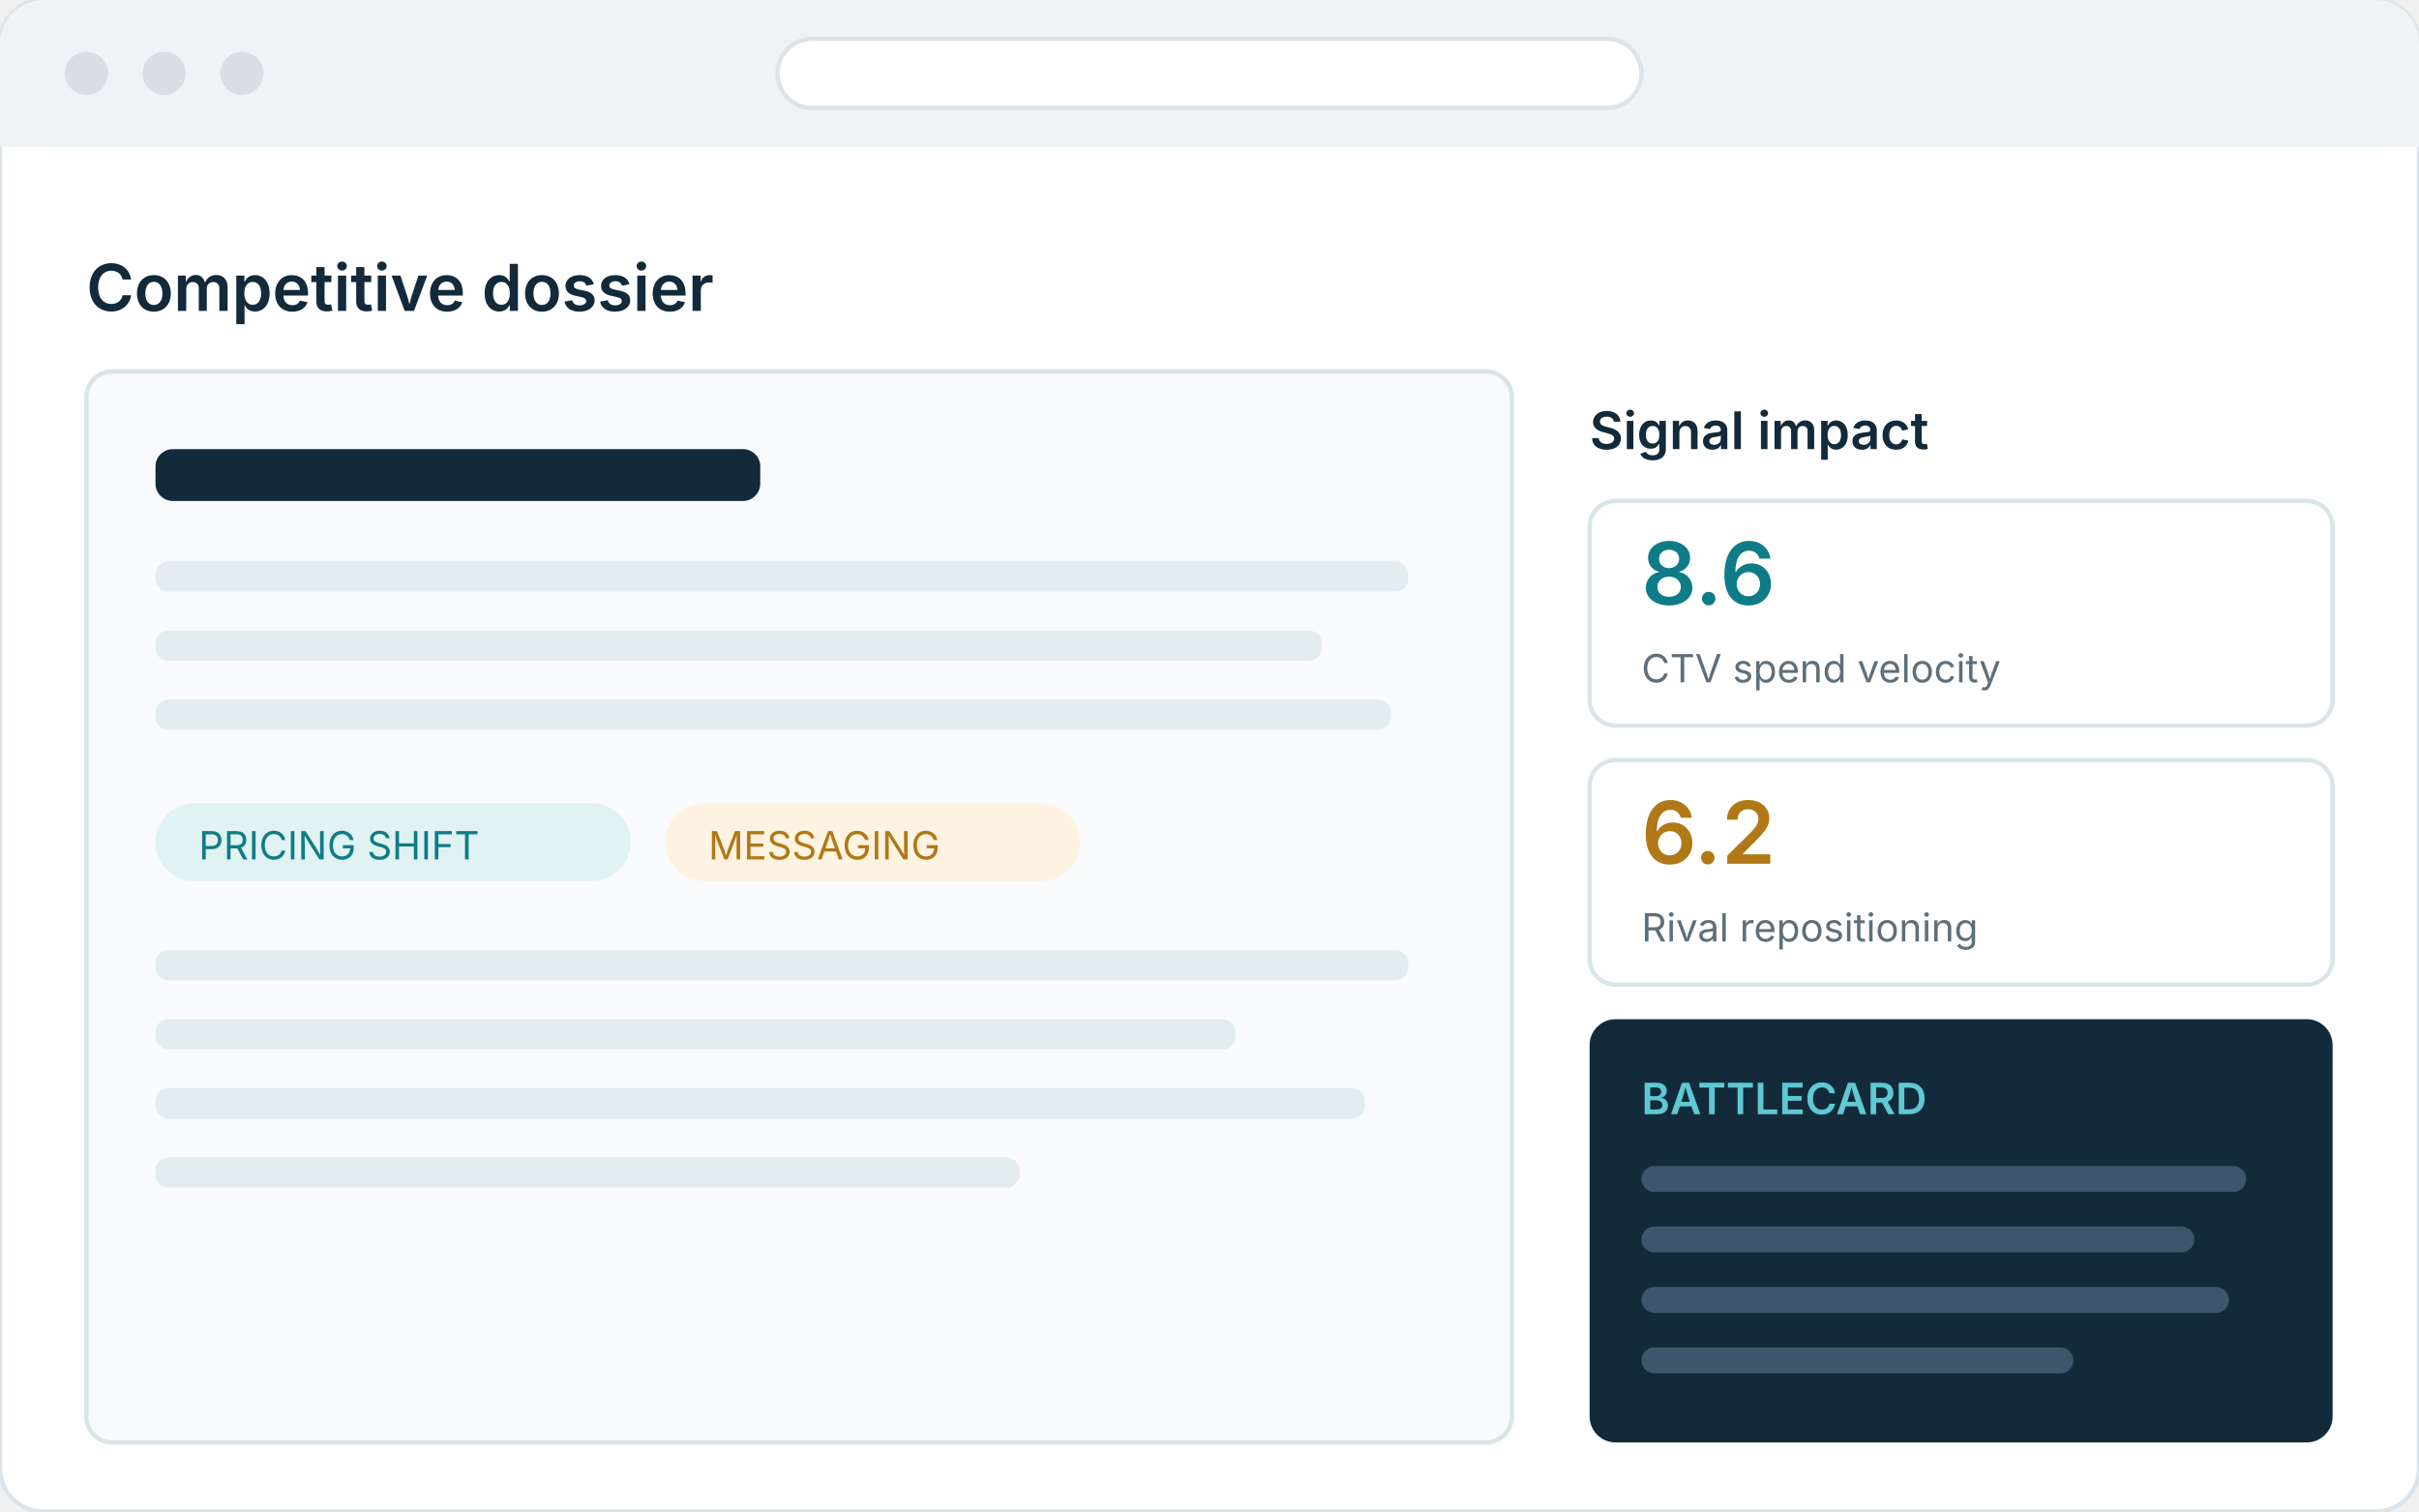
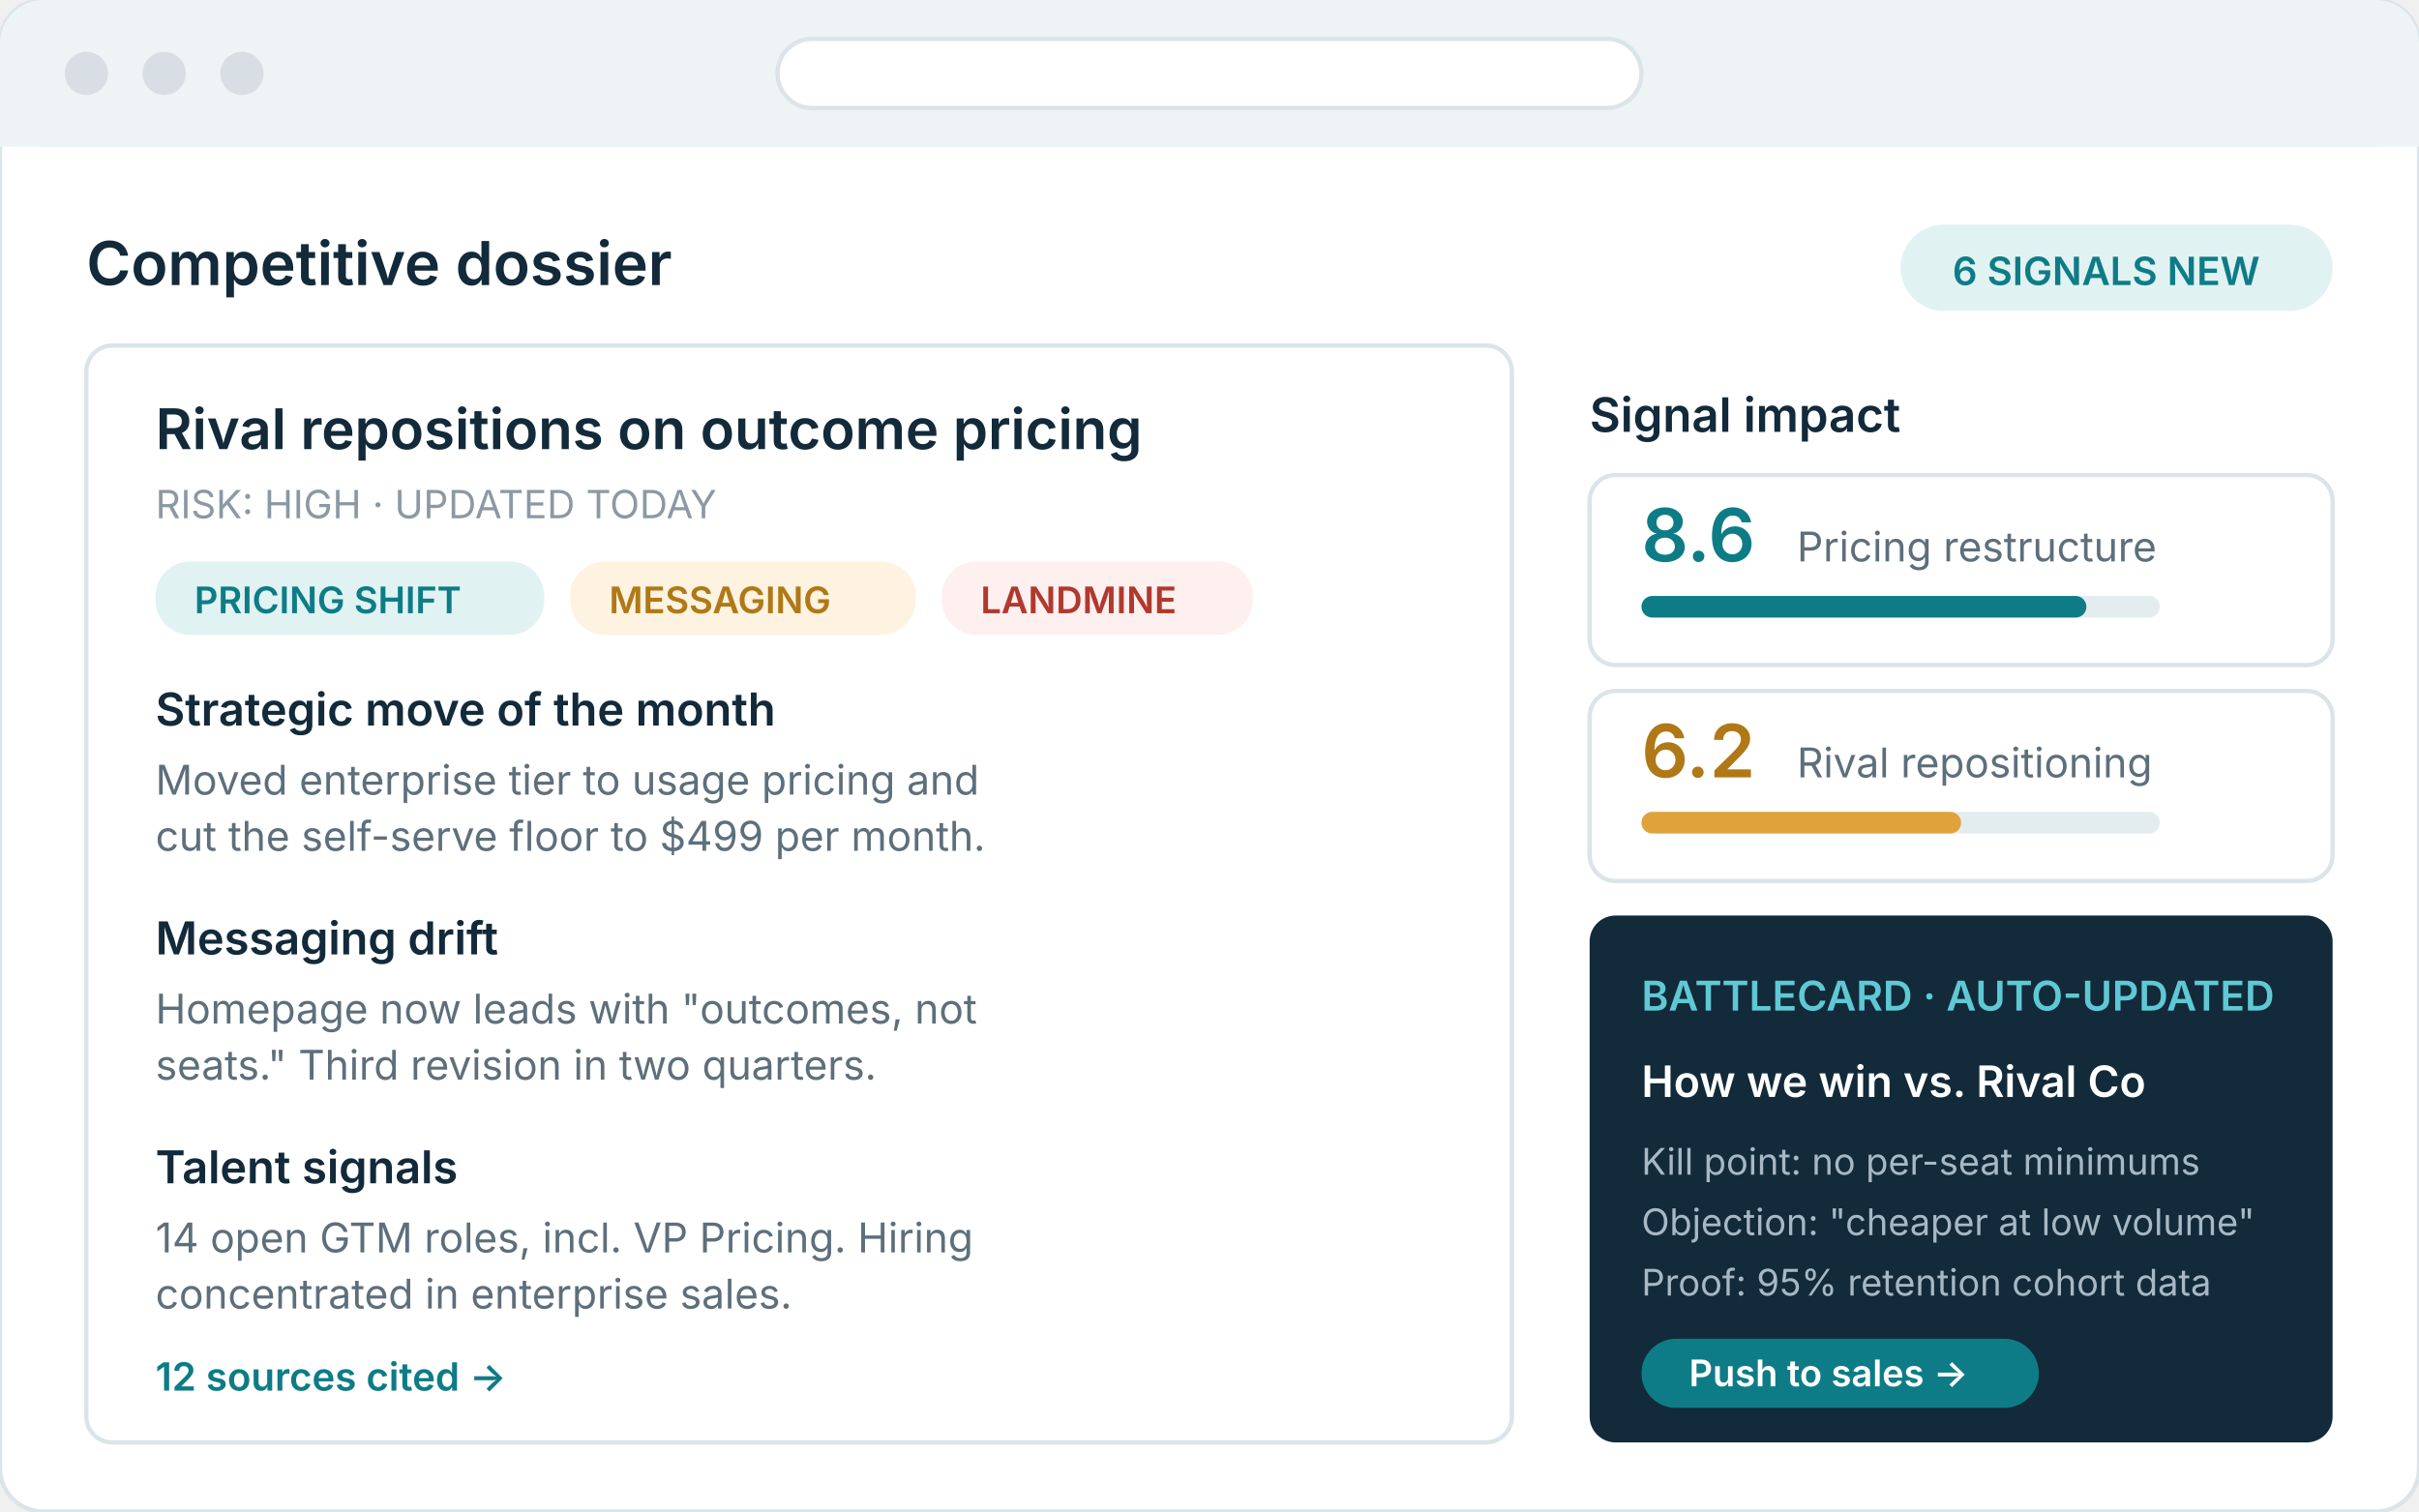
<svg xmlns="http://www.w3.org/2000/svg" viewBox="0 0 560 350" font-family="Inter,system-ui,sans-serif">
  <rect width="560" height="350" rx="10" fill="#ffffff" stroke="#dbe4e8" />
  <rect width="560" height="34" rx="10" fill="#eef3f5" />
  <rect y="24" width="560" height="10" fill="#eef3f5" />
  <circle cx="20" cy="17" r="5" fill="#d8dfe4" />
  <circle cx="38" cy="17" r="5" fill="#d8dfe4" />
  <circle cx="56" cy="17" r="5" fill="#d8dfe4" />
  <rect x="180" y="9" width="200" height="16" rx="8" fill="#ffffff" stroke="#dbe4e8" />
-   <text x="20" y="72" font-size="15" font-weight="600" fill="#122a3a">Competitive dossier</text>
-   <rect x="20" y="86" width="330" height="248" rx="6" fill="#f8fafb" stroke="#dbe4e8" />
-   <rect x="36" y="104" width="140" height="12" rx="4" fill="#122a3a" />
-   <rect x="36" y="130" width="290" height="7" rx="3" fill="#e3ecef" />
-   <rect x="36" y="146" width="270" height="7" rx="3" fill="#e3ecef" />
-   <rect x="36" y="162" width="286" height="7" rx="3" fill="#e3ecef" />
-   <rect x="36" y="186" width="110" height="18" rx="9" fill="#e1f2f3" />
-   <text x="46" y="199" font-size="9" fill="#0e7c86">PRICING SHIFT</text>
-   <rect x="154" y="186" width="96" height="18" rx="9" fill="#fdf3e0" />
-   <text x="164" y="199" font-size="9" fill="#b07817">MESSAGING</text>
-   <rect x="36" y="220" width="290" height="7" rx="3" fill="#e3ecef" />
-   <rect x="36" y="236" width="250" height="7" rx="3" fill="#e3ecef" />
-   <rect x="36" y="252" width="280" height="7" rx="3" fill="#e3ecef" />
-   <rect x="36" y="268" width="200" height="7" rx="3" fill="#e3ecef" />
-   <text x="368" y="104" font-size="12" font-weight="600" fill="#122a3a">Signal impact</text>
-   <rect x="368" y="116" width="172" height="52" rx="6" fill="#fff" stroke="#dbe4e8" />
-   <text x="380" y="140" font-size="20" font-weight="600" fill="#0e7c86">8.6</text>
-   <text x="380" y="158" font-size="9" fill="#5d6f7b">CTV spend velocity</text>
-   <rect x="368" y="176" width="172" height="52" rx="6" fill="#fff" stroke="#dbe4e8" />
-   <text x="380" y="200" font-size="20" font-weight="600" fill="#b07817">6.2</text>
-   <text x="380" y="218" font-size="9" fill="#5d6f7b">Rival repositioning</text>
-   <rect x="368" y="236" width="172" height="98" rx="6" fill="#122a3a" />
-   <text x="380" y="258" font-size="10" font-weight="600" fill="#5fc9d3">BATTLECARD</text>
-   <rect x="380" y="270" width="140" height="6" rx="3" fill="#3d566b" />
-   <rect x="380" y="284" width="128" height="6" rx="3" fill="#3d566b" />
-   <rect x="380" y="298" width="136" height="6" rx="3" fill="#3d566b" />
-   <rect x="380" y="312" width="100" height="6" rx="3" fill="#3d566b" />
+   <text x="20" y="66" font-size="14" font-weight="600" fill="#122a3a">Competitive dossier</text>
+   <rect x="440" y="52" width="100" height="20" rx="10" fill="#e1f2f3" />
+   <text x="452" y="66" font-size="9" font-weight="600" fill="#0e7c86">6 SIGNALS NEW</text>
+   <rect x="20" y="80" width="330" height="254" rx="6" fill="#ffffff" stroke="#dbe4e8" />
+   <text x="36" y="104" font-size="13" font-weight="600" fill="#122a3a">Rival repositions on outcome pricing</text>
+   <text x="36" y="120" font-size="9" fill="#8a99a3">RISK: HIGH · UPDATED TODAY</text>
+   <rect x="36" y="130" width="90" height="17" rx="8" fill="#e1f2f3" />
+   <text x="45" y="142" font-size="8.5" font-weight="600" fill="#0e7c86">PRICING SHIFT</text>
+   <rect x="132" y="130" width="80" height="17" rx="8" fill="#fdf3e0" />
+   <text x="141" y="142" font-size="8.5" font-weight="600" fill="#b07817">MESSAGING</text>
+   <rect x="218" y="130" width="72" height="17" rx="8" fill="#fdf0ef" />
+   <text x="227" y="142" font-size="8.5" font-weight="600" fill="#b0392e">LANDMINE</text>
+   <text x="36" y="168" font-size="10.5" font-weight="600" fill="#122a3a">Strategic move of the month</text>
+   <text x="36" y="184" font-size="9.5" fill="#5d6f7b">Moved enterprise tier to usage pricing and</text>
+   <text x="36" y="197" font-size="9.5" fill="#5d6f7b">cut the self-serve floor to $499 per month.</text>
+   <text x="36" y="221" font-size="10.5" font-weight="600" fill="#122a3a">Messaging drift</text>
+   <text x="36" y="237" font-size="9.5" fill="#5d6f7b">Homepage now leads with "outcomes, not</text>
+   <text x="36" y="250" font-size="9.5" fill="#5d6f7b">seats." Third revision in two quarters.</text>
+   <text x="36" y="274" font-size="10.5" font-weight="600" fill="#122a3a">Talent signals</text>
+   <text x="36" y="290" font-size="9.5" fill="#5d6f7b">14 open GTM roles, incl. VP Pricing. Hiring</text>
+   <text x="36" y="303" font-size="9.5" fill="#5d6f7b">concentrated in enterprise sales.</text>
+   <text x="36" y="322" font-size="9" font-weight="600" fill="#0e7c86">12 sources cited →</text>
+   <text x="368" y="100" font-size="11" font-weight="600" fill="#122a3a">Signal impact</text>
+   <rect x="368" y="110" width="172" height="44" rx="6" fill="#ffffff" stroke="#dbe4e8" />
+   <text x="380" y="130" font-size="17" font-weight="600" fill="#0e7c86">8.6</text>
+   <text x="416" y="130" font-size="9.5" fill="#5d6f7b">Pricing restructure</text>
+   <rect x="380" y="138" width="120" height="5" rx="2.5" fill="#e3ecef" />
+   <rect x="380" y="138" width="103" height="5" rx="2.5" fill="#0e7c86" />
+   <rect x="368" y="160" width="172" height="44" rx="6" fill="#ffffff" stroke="#dbe4e8" />
+   <text x="380" y="180" font-size="17" font-weight="600" fill="#b07817">6.2</text>
+   <text x="416" y="180" font-size="9.5" fill="#5d6f7b">Rival repositioning</text>
+   <rect x="380" y="188" width="120" height="5" rx="2.5" fill="#e3ecef" />
+   <rect x="380" y="188" width="74" height="5" rx="2.5" fill="#e0a33a" />
+   <rect x="368" y="212" width="172" height="122" rx="6" fill="#122a3a" />
+   <text x="380" y="234" font-size="9.5" font-weight="600" fill="#5fc9d3">BATTLECARD · AUTO-UPDATED</text>
+   <text x="380" y="254" font-size="10" font-weight="600" fill="#ffffff">How we win vs. Rival Co</text>
+   <text x="380" y="272" font-size="8.5" fill="#a7b8c4">Kill point: no per-seat minimums</text>
+   <text x="380" y="286" font-size="8.5" fill="#a7b8c4">Objection: "cheaper at low volume"</text>
+   <text x="380" y="300" font-size="8.5" fill="#a7b8c4">Proof: 95% retention cohort data</text>
+   <rect x="380" y="310" width="92" height="16" rx="8" fill="#0e7c86" />
+   <text x="391" y="321" font-size="8.5" font-weight="600" fill="#ffffff">Push to sales →</text>
</svg>
